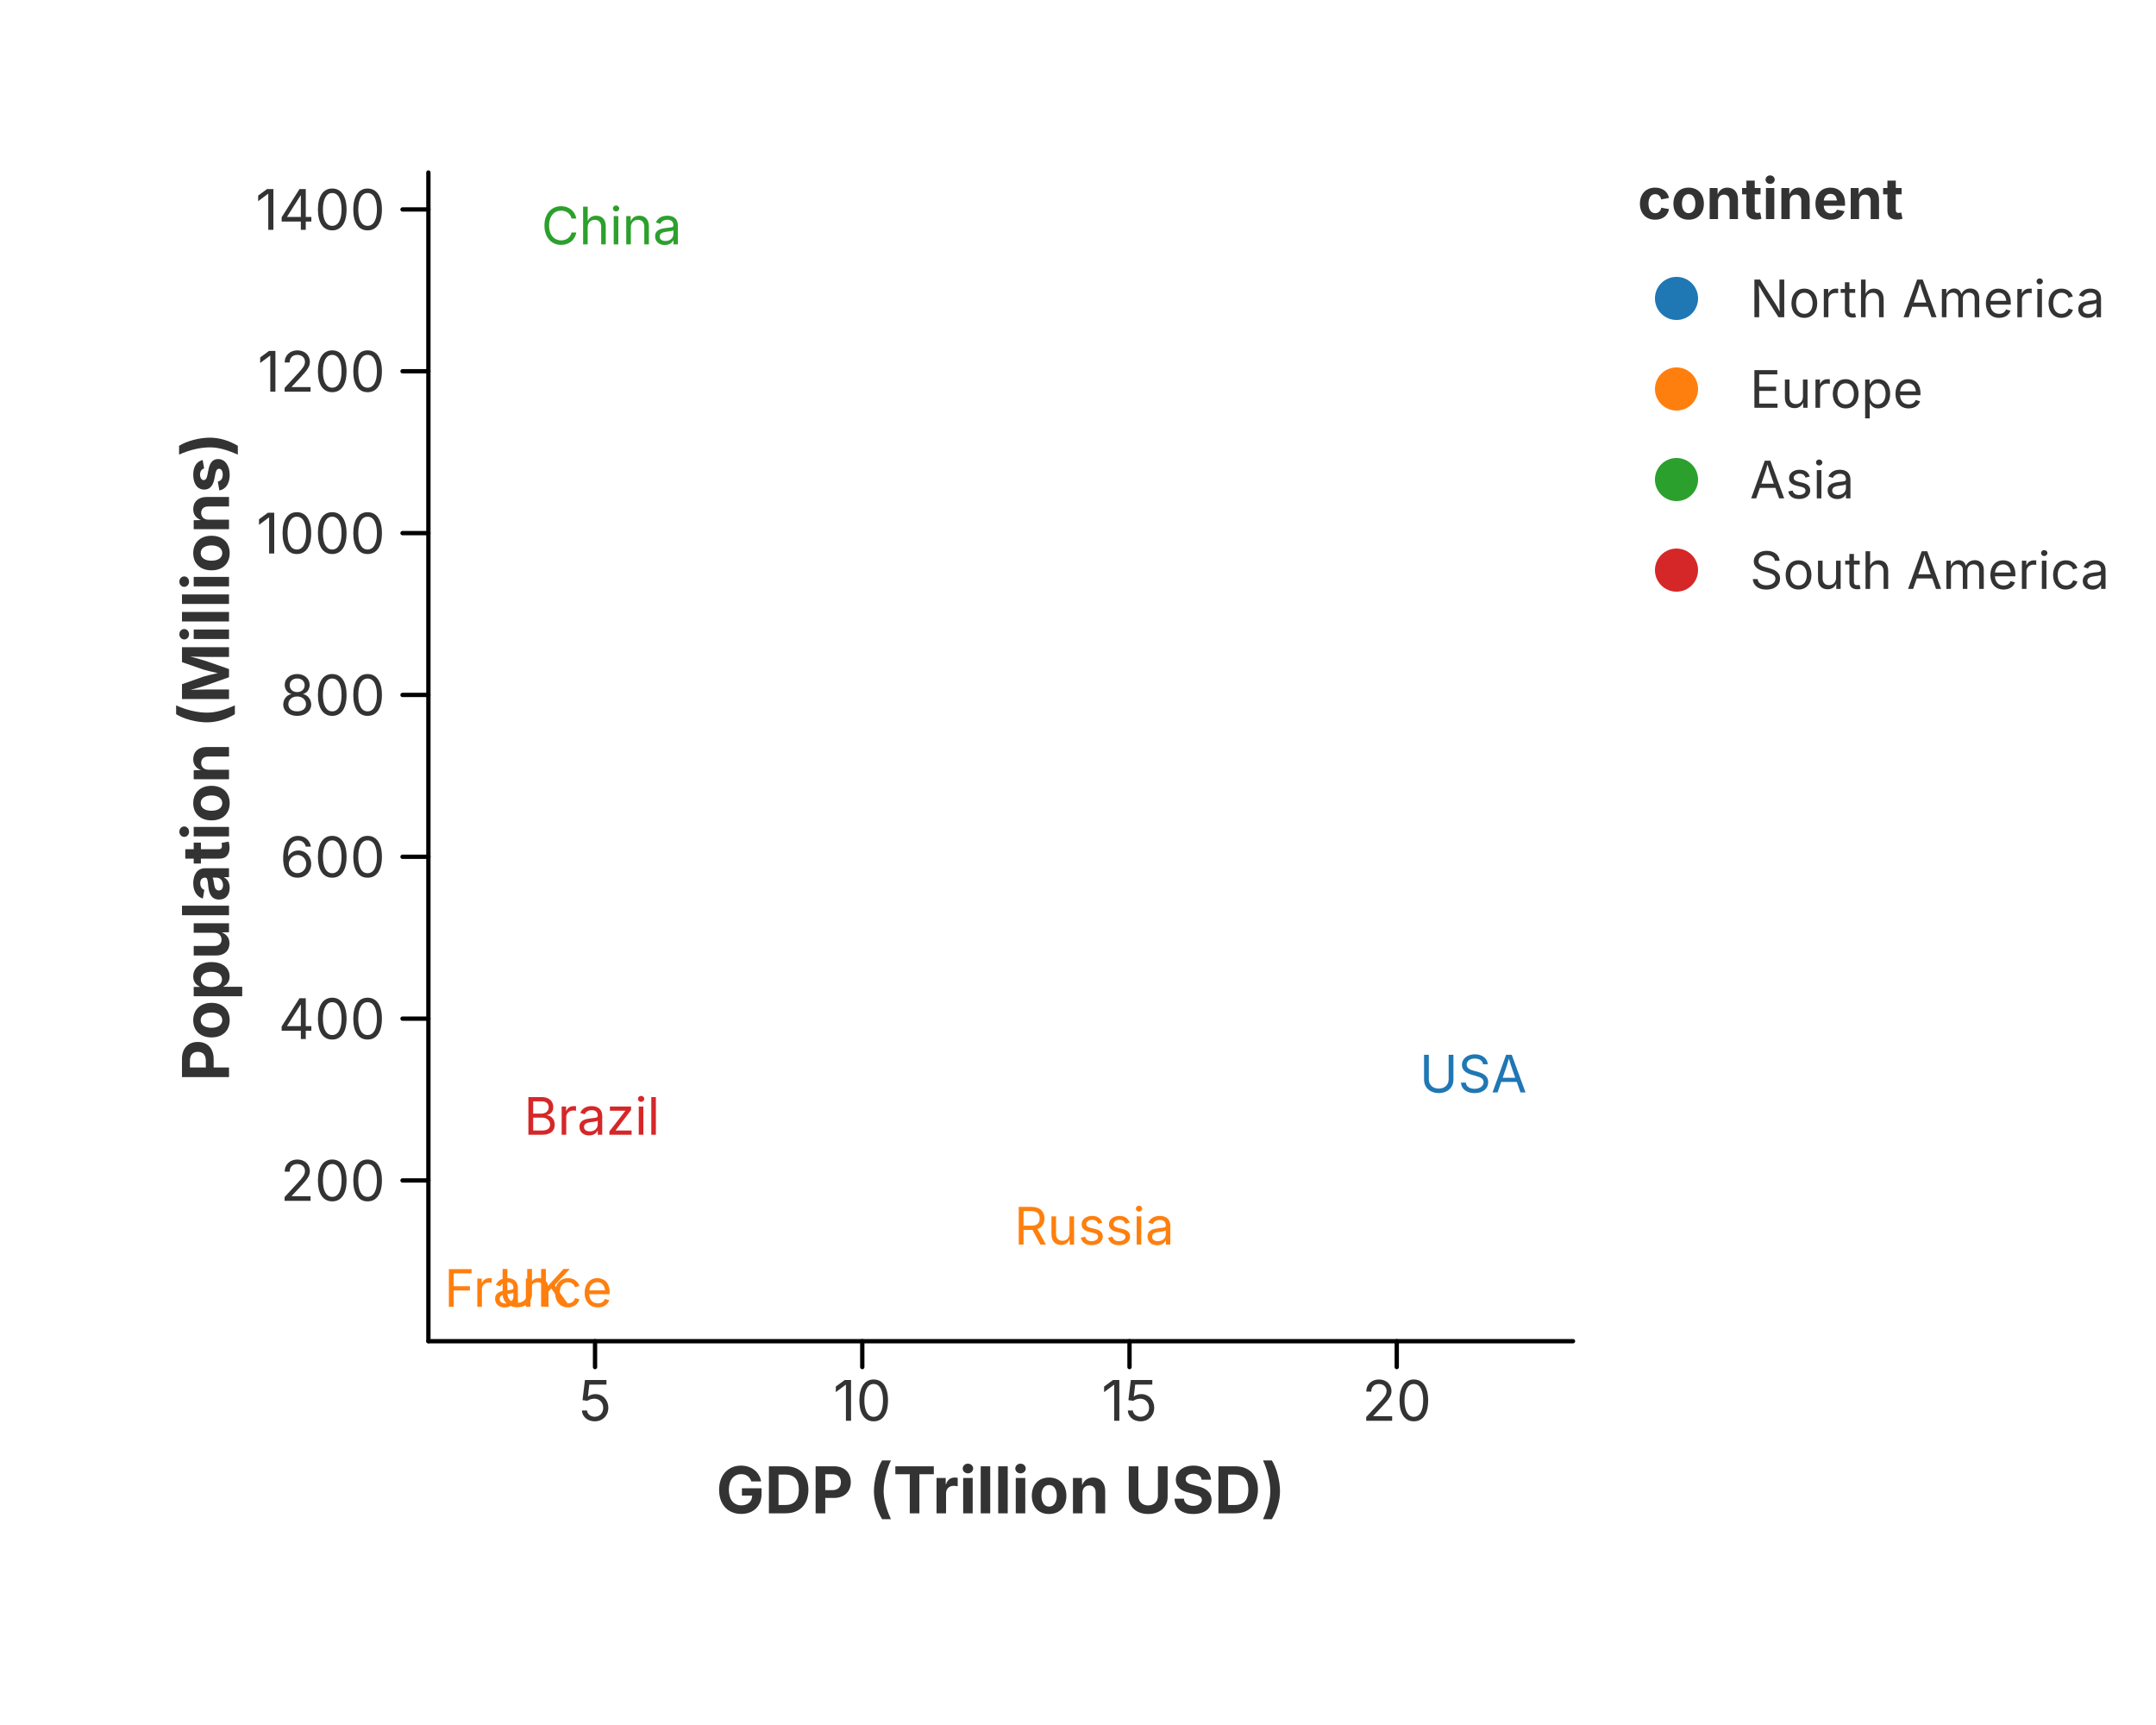
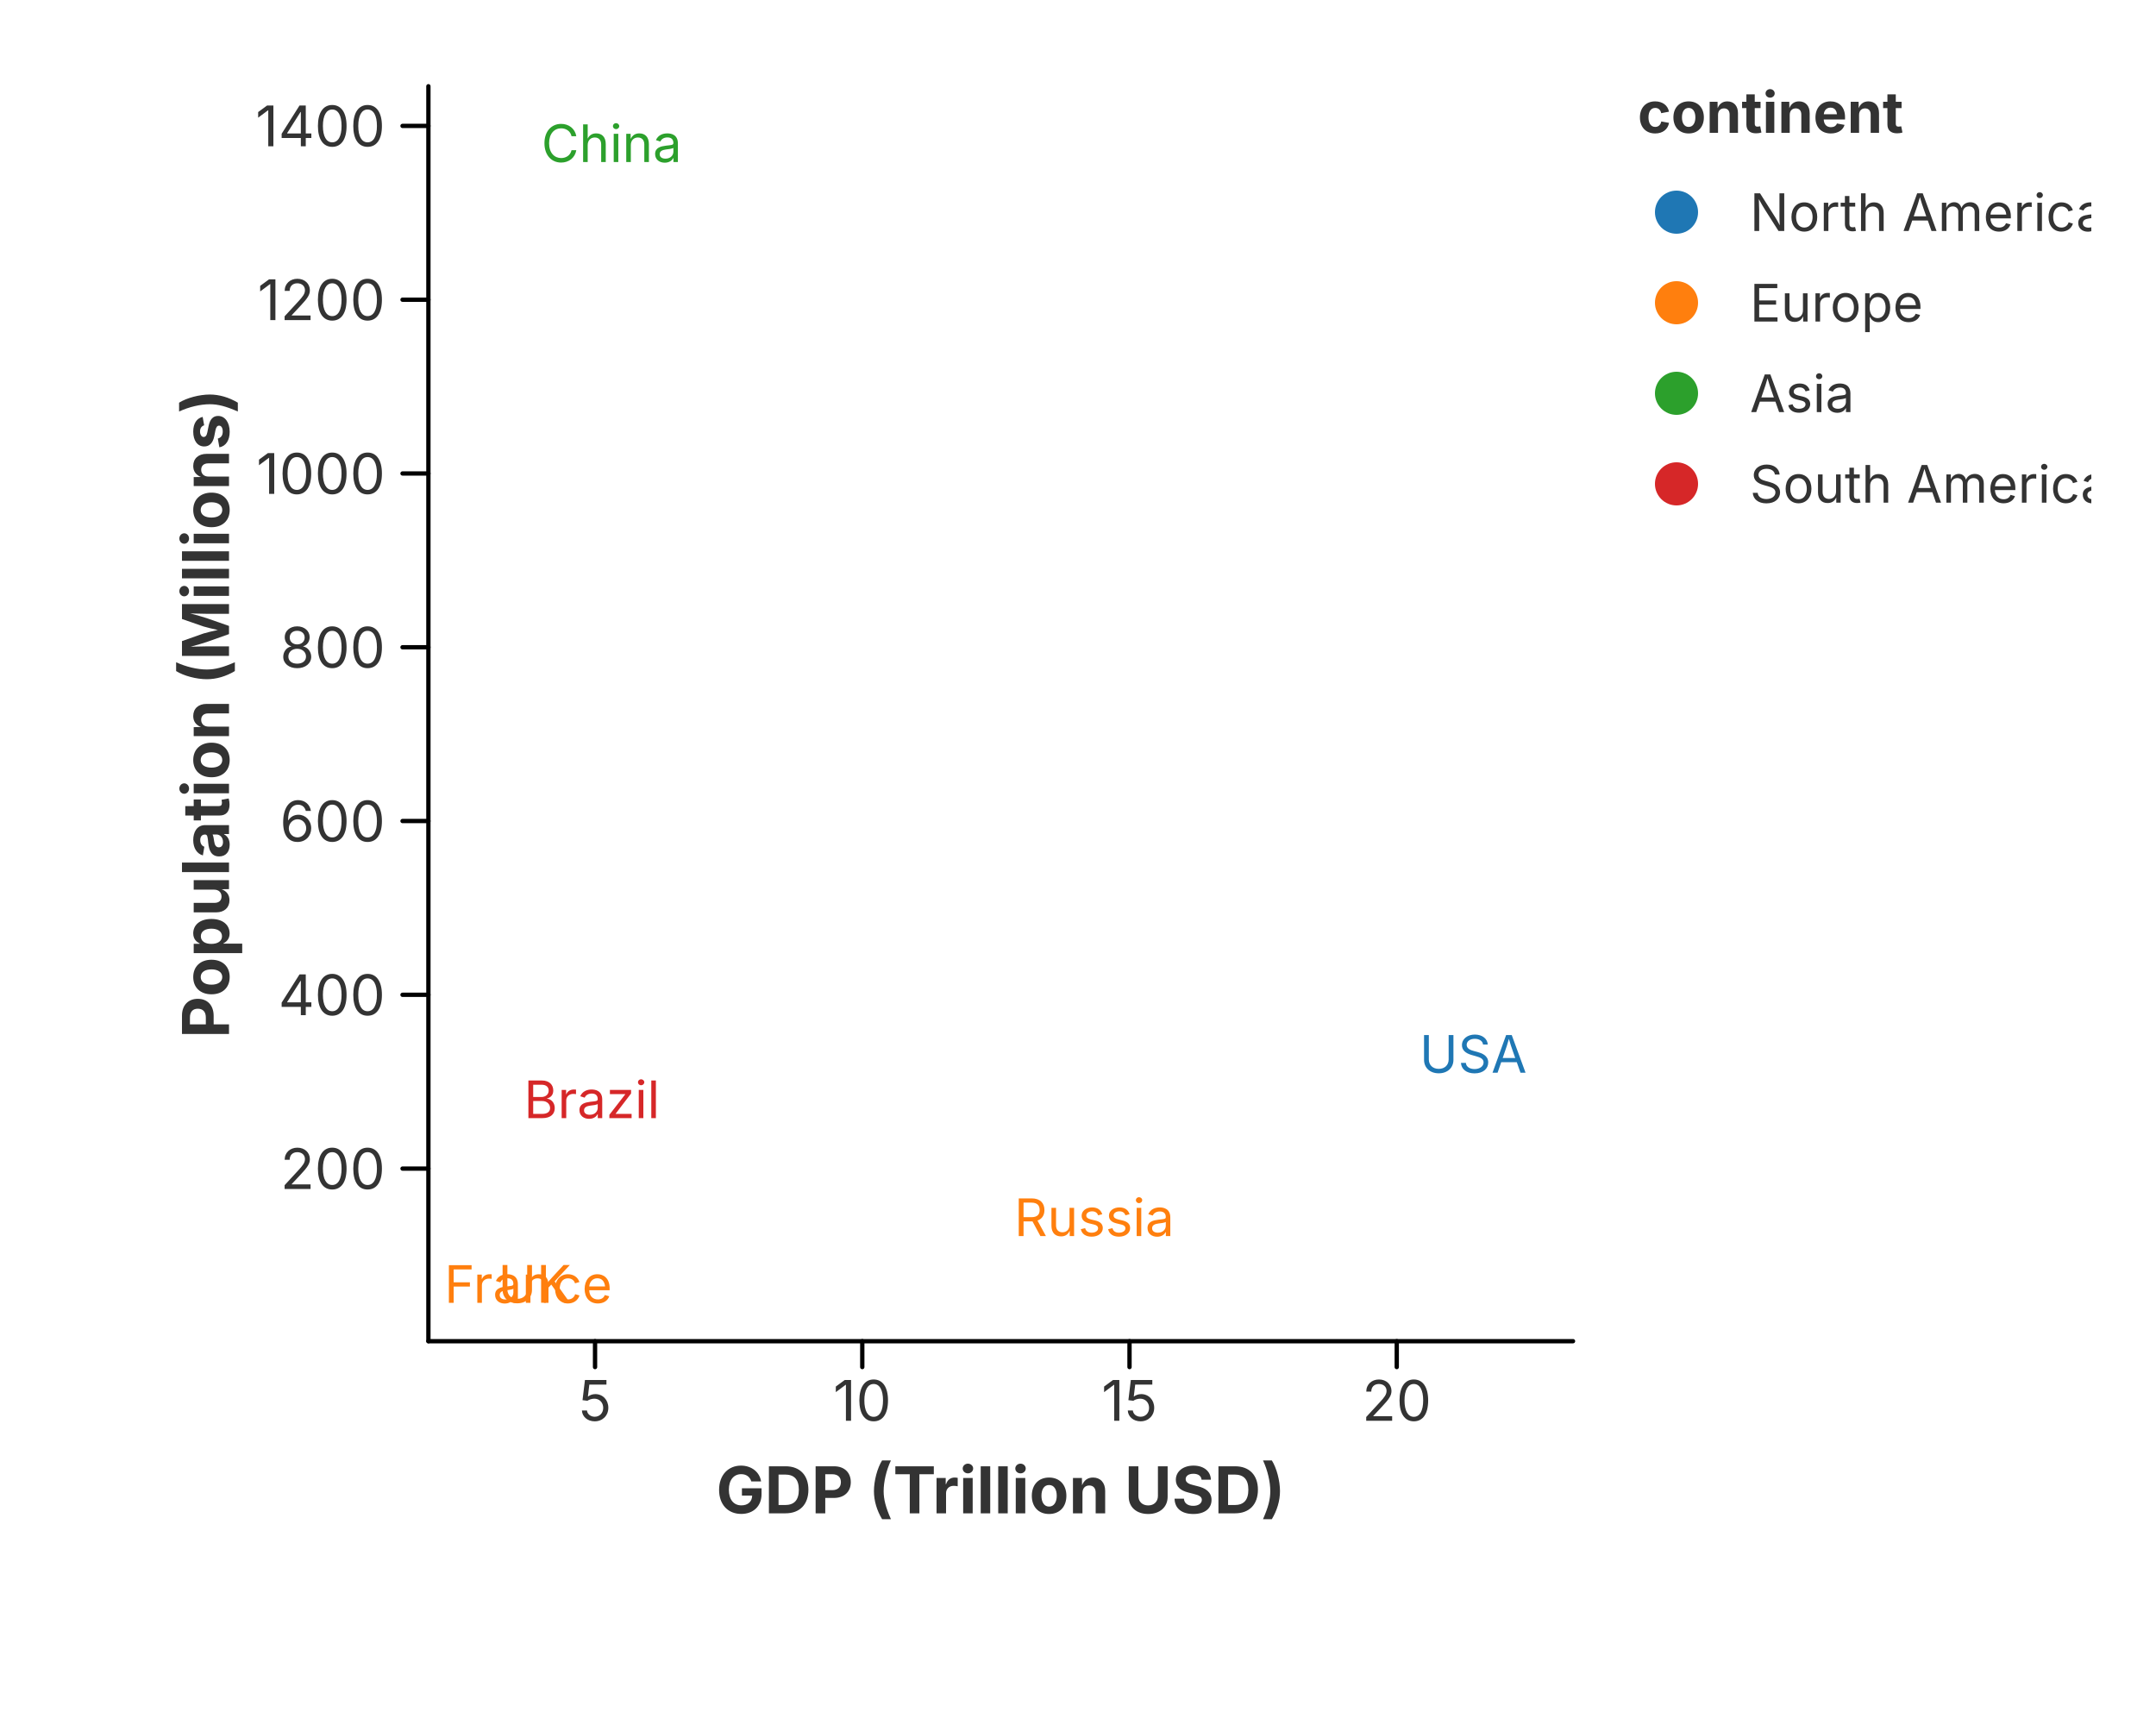
<svg xmlns="http://www.w3.org/2000/svg" width="500" height="400" viewBox="0 0 500 400">
  <rect x="0.000" y="0.000" width="500.000" height="400.000" fill="rgba(255,255,255,1.000)" stroke="none" stroke-width="0.000" fill-opacity="1.000" stroke-opacity="1.000" />
  <defs>
    <clipPath id="plot-clip-area-0">
-       <rect x="99.350" y="40.000" width="265.450" height="271.000" />
+       <rect x="99.350" y="20.000" width="265.450" height="291.000" />
    </clipPath>
  </defs>
  <g clip-path="url(#plot-clip-area-0)">
-     <text x="341.646" y="248.978" font-size="12.0" font-family="Inter, -apple-system, BlinkMacSystemFont, 'Segoe UI', Roboto, Helvetica, Arial, 'PingFang SC', 'Microsoft YaHei', Ubuntu, Cantarell, 'Noto Sans', sans-serif" fill="rgba(31,119,180,1.000)" fill-opacity="1.000" text-anchor="middle" font-weight="normal" dominant-baseline="middle" transform="rotate(0 341.646 248.978)">USA</text>
-     <text x="253.766" y="284.253" font-size="12.0" font-family="Inter, -apple-system, BlinkMacSystemFont, 'Segoe UI', Roboto, Helvetica, Arial, 'PingFang SC', 'Microsoft YaHei', Ubuntu, Cantarell, 'Noto Sans', sans-serif" fill="rgba(255,127,14,1.000)" fill-opacity="1.000" text-anchor="middle" font-weight="normal" dominant-baseline="middle" transform="rotate(0 253.766 284.253)">Russia</text>
-     <text x="141.840" y="52.318" font-size="12.0" font-family="Inter, -apple-system, BlinkMacSystemFont, 'Segoe UI', Roboto, Helvetica, Arial, 'PingFang SC', 'Microsoft YaHei', Ubuntu, Cantarell, 'Noto Sans', sans-serif" fill="rgba(44,160,44,1.000)" fill-opacity="1.000" text-anchor="middle" font-weight="normal" dominant-baseline="middle" transform="rotate(0 141.840 52.318)">China</text>
-     <text x="137.254" y="258.791" font-size="12.0" font-family="Inter, -apple-system, BlinkMacSystemFont, 'Segoe UI', Roboto, Helvetica, Arial, 'PingFang SC', 'Microsoft YaHei', Ubuntu, Cantarell, 'Noto Sans', sans-serif" fill="rgba(214,39,40,1.000)" fill-opacity="1.000" text-anchor="middle" font-weight="normal" dominant-baseline="middle" transform="rotate(0 137.254 258.791)">Brazil</text>
-     <text x="123.991" y="298.644" font-size="12.0" font-family="Inter, -apple-system, BlinkMacSystemFont, 'Segoe UI', Roboto, Helvetica, Arial, 'PingFang SC', 'Microsoft YaHei', Ubuntu, Cantarell, 'Noto Sans', sans-serif" fill="rgba(255,127,14,1.000)" fill-opacity="1.000" text-anchor="middle" font-weight="normal" dominant-baseline="middle" transform="rotate(0 123.991 298.644)">UK</text>
-     <text x="122.504" y="298.682" font-size="12.0" font-family="Inter, -apple-system, BlinkMacSystemFont, 'Segoe UI', Roboto, Helvetica, Arial, 'PingFang SC', 'Microsoft YaHei', Ubuntu, Cantarell, 'Noto Sans', sans-serif" fill="rgba(255,127,14,1.000)" fill-opacity="1.000" text-anchor="middle" font-weight="normal" dominant-baseline="middle" transform="rotate(0 122.504 298.682)">France</text>
+     <text x="341.646" y="244.400" font-size="12.0" font-family="Inter, -apple-system, BlinkMacSystemFont, 'Segoe UI', Roboto, Helvetica, Arial, 'PingFang SC', 'Microsoft YaHei', Ubuntu, Cantarell, 'Noto Sans', sans-serif" fill="rgba(31,119,180,1.000)" fill-opacity="1.000" text-anchor="middle" font-weight="normal" dominant-baseline="middle" transform="rotate(0 341.646 244.400)">USA</text>
+     <text x="253.766" y="282.279" font-size="12.0" font-family="Inter, -apple-system, BlinkMacSystemFont, 'Segoe UI', Roboto, Helvetica, Arial, 'PingFang SC', 'Microsoft YaHei', Ubuntu, Cantarell, 'Noto Sans', sans-serif" fill="rgba(255,127,14,1.000)" fill-opacity="1.000" text-anchor="middle" font-weight="normal" dominant-baseline="middle" transform="rotate(0 253.766 282.279)">Russia</text>
+     <text x="141.840" y="33.227" font-size="12.0" font-family="Inter, -apple-system, BlinkMacSystemFont, 'Segoe UI', Roboto, Helvetica, Arial, 'PingFang SC', 'Microsoft YaHei', Ubuntu, Cantarell, 'Noto Sans', sans-serif" fill="rgba(44,160,44,1.000)" fill-opacity="1.000" text-anchor="middle" font-weight="normal" dominant-baseline="middle" transform="rotate(0 141.840 33.227)">China</text>
+     <text x="137.254" y="254.938" font-size="12.0" font-family="Inter, -apple-system, BlinkMacSystemFont, 'Segoe UI', Roboto, Helvetica, Arial, 'PingFang SC', 'Microsoft YaHei', Ubuntu, Cantarell, 'Noto Sans', sans-serif" fill="rgba(214,39,40,1.000)" fill-opacity="1.000" text-anchor="middle" font-weight="normal" dominant-baseline="middle" transform="rotate(0 137.254 254.938)">Brazil</text>
+     <text x="123.991" y="297.732" font-size="12.0" font-family="Inter, -apple-system, BlinkMacSystemFont, 'Segoe UI', Roboto, Helvetica, Arial, 'PingFang SC', 'Microsoft YaHei', Ubuntu, Cantarell, 'Noto Sans', sans-serif" fill="rgba(255,127,14,1.000)" fill-opacity="1.000" text-anchor="middle" font-weight="normal" dominant-baseline="middle" transform="rotate(0 123.991 297.732)">UK</text>
+     <text x="122.504" y="297.773" font-size="12.0" font-family="Inter, -apple-system, BlinkMacSystemFont, 'Segoe UI', Roboto, Helvetica, Arial, 'PingFang SC', 'Microsoft YaHei', Ubuntu, Cantarell, 'Noto Sans', sans-serif" fill="rgba(255,127,14,1.000)" fill-opacity="1.000" text-anchor="middle" font-weight="normal" dominant-baseline="middle" transform="rotate(0 122.504 297.773)">France</text>
  </g>
  <path d="M 99.350 311.000 L 364.800 311.000" fill="none" stroke="rgba(0,0,0,1.000)" stroke-width="1.000" stroke-opacity="1.000" stroke-linejoin="round" stroke-linecap="round" />
  <path d="M 137.997 311.000 L 137.997 317.000" fill="none" stroke="rgba(0,0,0,1.000)" stroke-width="1.000" stroke-opacity="1.000" stroke-linejoin="round" stroke-linecap="round" />
  <text x="137.997" y="320.000" font-size="13.0" font-family="Inter, -apple-system, BlinkMacSystemFont, 'Segoe UI', Roboto, Helvetica, Arial, 'PingFang SC', 'Microsoft YaHei', Ubuntu, Cantarell, 'Noto Sans', sans-serif" fill="rgba(51,51,51,1.000)" fill-opacity="1.000" text-anchor="middle" font-weight="normal" dominant-baseline="hanging" transform="rotate(0 137.997 320.000)">5</text>
  <path d="M 199.972 311.000 L 199.972 317.000" fill="none" stroke="rgba(0,0,0,1.000)" stroke-width="1.000" stroke-opacity="1.000" stroke-linejoin="round" stroke-linecap="round" />
  <text x="199.972" y="320.000" font-size="13.0" font-family="Inter, -apple-system, BlinkMacSystemFont, 'Segoe UI', Roboto, Helvetica, Arial, 'PingFang SC', 'Microsoft YaHei', Ubuntu, Cantarell, 'Noto Sans', sans-serif" fill="rgba(51,51,51,1.000)" fill-opacity="1.000" text-anchor="middle" font-weight="normal" dominant-baseline="hanging" transform="rotate(0 199.972 320.000)">10</text>
  <path d="M 261.947 311.000 L 261.947 317.000" fill="none" stroke="rgba(0,0,0,1.000)" stroke-width="1.000" stroke-opacity="1.000" stroke-linejoin="round" stroke-linecap="round" />
  <text x="261.947" y="320.000" font-size="13.0" font-family="Inter, -apple-system, BlinkMacSystemFont, 'Segoe UI', Roboto, Helvetica, Arial, 'PingFang SC', 'Microsoft YaHei', Ubuntu, Cantarell, 'Noto Sans', sans-serif" fill="rgba(51,51,51,1.000)" fill-opacity="1.000" text-anchor="middle" font-weight="normal" dominant-baseline="hanging" transform="rotate(0 261.947 320.000)">15</text>
  <path d="M 323.921 311.000 L 323.921 317.000" fill="none" stroke="rgba(0,0,0,1.000)" stroke-width="1.000" stroke-opacity="1.000" stroke-linejoin="round" stroke-linecap="round" />
  <text x="323.921" y="320.000" font-size="13.0" font-family="Inter, -apple-system, BlinkMacSystemFont, 'Segoe UI', Roboto, Helvetica, Arial, 'PingFang SC', 'Microsoft YaHei', Ubuntu, Cantarell, 'Noto Sans', sans-serif" fill="rgba(51,51,51,1.000)" fill-opacity="1.000" text-anchor="middle" font-weight="normal" dominant-baseline="hanging" transform="rotate(0 323.921 320.000)">20</text>
  <text x="232.075" y="340.000" font-size="15.0" font-family="Inter, -apple-system, BlinkMacSystemFont, 'Segoe UI', Roboto, Helvetica, Arial, 'PingFang SC', 'Microsoft YaHei', Ubuntu, Cantarell, 'Noto Sans', sans-serif" fill="rgba(51,51,51,1.000)" fill-opacity="1.000" text-anchor="middle" font-weight="bold" dominant-baseline="hanging" transform="rotate(0 232.075 340.000)">GDP (Trillion USD)</text>
-   <path d="M 99.350 40.000 L 99.350 311.000" fill="none" stroke="rgba(0,0,0,1.000)" stroke-width="1.000" stroke-opacity="1.000" stroke-linejoin="round" stroke-linecap="round" />
-   <path d="M 99.350 273.726 L 93.350 273.726" fill="none" stroke="rgba(0,0,0,1.000)" stroke-width="1.000" stroke-opacity="1.000" stroke-linejoin="round" stroke-linecap="round" />
-   <text x="89.350" y="273.726" font-size="13.0" font-family="Inter, -apple-system, BlinkMacSystemFont, 'Segoe UI', Roboto, Helvetica, Arial, 'PingFang SC', 'Microsoft YaHei', Ubuntu, Cantarell, 'Noto Sans', sans-serif" fill="rgba(51,51,51,1.000)" fill-opacity="1.000" text-anchor="end" font-weight="normal" dominant-baseline="central" transform="rotate(0 89.350 273.726)">200</text>
-   <path d="M 99.350 236.200 L 93.350 236.200" fill="none" stroke="rgba(0,0,0,1.000)" stroke-width="1.000" stroke-opacity="1.000" stroke-linejoin="round" stroke-linecap="round" />
-   <text x="89.350" y="236.200" font-size="13.0" font-family="Inter, -apple-system, BlinkMacSystemFont, 'Segoe UI', Roboto, Helvetica, Arial, 'PingFang SC', 'Microsoft YaHei', Ubuntu, Cantarell, 'Noto Sans', sans-serif" fill="rgba(51,51,51,1.000)" fill-opacity="1.000" text-anchor="end" font-weight="normal" dominant-baseline="central" transform="rotate(0 89.350 236.200)">400</text>
-   <path d="M 99.350 198.673 L 93.350 198.673" fill="none" stroke="rgba(0,0,0,1.000)" stroke-width="1.000" stroke-opacity="1.000" stroke-linejoin="round" stroke-linecap="round" />
-   <text x="89.350" y="198.673" font-size="13.0" font-family="Inter, -apple-system, BlinkMacSystemFont, 'Segoe UI', Roboto, Helvetica, Arial, 'PingFang SC', 'Microsoft YaHei', Ubuntu, Cantarell, 'Noto Sans', sans-serif" fill="rgba(51,51,51,1.000)" fill-opacity="1.000" text-anchor="end" font-weight="normal" dominant-baseline="central" transform="rotate(0 89.350 198.673)">600</text>
-   <path d="M 99.350 161.146 L 93.350 161.146" fill="none" stroke="rgba(0,0,0,1.000)" stroke-width="1.000" stroke-opacity="1.000" stroke-linejoin="round" stroke-linecap="round" />
-   <text x="89.350" y="161.146" font-size="13.0" font-family="Inter, -apple-system, BlinkMacSystemFont, 'Segoe UI', Roboto, Helvetica, Arial, 'PingFang SC', 'Microsoft YaHei', Ubuntu, Cantarell, 'Noto Sans', sans-serif" fill="rgba(51,51,51,1.000)" fill-opacity="1.000" text-anchor="end" font-weight="normal" dominant-baseline="central" transform="rotate(0 89.350 161.146)">800</text>
-   <path d="M 99.350 123.619 L 93.350 123.619" fill="none" stroke="rgba(0,0,0,1.000)" stroke-width="1.000" stroke-opacity="1.000" stroke-linejoin="round" stroke-linecap="round" />
-   <text x="89.350" y="123.619" font-size="13.0" font-family="Inter, -apple-system, BlinkMacSystemFont, 'Segoe UI', Roboto, Helvetica, Arial, 'PingFang SC', 'Microsoft YaHei', Ubuntu, Cantarell, 'Noto Sans', sans-serif" fill="rgba(51,51,51,1.000)" fill-opacity="1.000" text-anchor="end" font-weight="normal" dominant-baseline="central" transform="rotate(0 89.350 123.619)">1000</text>
-   <path d="M 99.350 86.092 L 93.350 86.092" fill="none" stroke="rgba(0,0,0,1.000)" stroke-width="1.000" stroke-opacity="1.000" stroke-linejoin="round" stroke-linecap="round" />
-   <text x="89.350" y="86.092" font-size="13.0" font-family="Inter, -apple-system, BlinkMacSystemFont, 'Segoe UI', Roboto, Helvetica, Arial, 'PingFang SC', 'Microsoft YaHei', Ubuntu, Cantarell, 'Noto Sans', sans-serif" fill="rgba(51,51,51,1.000)" fill-opacity="1.000" text-anchor="end" font-weight="normal" dominant-baseline="central" transform="rotate(0 89.350 86.092)">1200</text>
-   <path d="M 99.350 48.565 L 93.350 48.565" fill="none" stroke="rgba(0,0,0,1.000)" stroke-width="1.000" stroke-opacity="1.000" stroke-linejoin="round" stroke-linecap="round" />
-   <text x="89.350" y="48.565" font-size="13.0" font-family="Inter, -apple-system, BlinkMacSystemFont, 'Segoe UI', Roboto, Helvetica, Arial, 'PingFang SC', 'Microsoft YaHei', Ubuntu, Cantarell, 'Noto Sans', sans-serif" fill="rgba(51,51,51,1.000)" fill-opacity="1.000" text-anchor="end" font-weight="normal" dominant-baseline="central" transform="rotate(0 89.350 48.565)">1400</text>
-   <text x="47.500" y="175.500" font-size="15.0" font-family="Inter, -apple-system, BlinkMacSystemFont, 'Segoe UI', Roboto, Helvetica, Arial, 'PingFang SC', 'Microsoft YaHei', Ubuntu, Cantarell, 'Noto Sans', sans-serif" fill="rgba(51,51,51,1.000)" fill-opacity="1.000" text-anchor="middle" font-weight="bold" dominant-baseline="middle" transform="rotate(-90 47.500 175.500)">Population (Millions)</text>
+   <path d="M 99.350 20.000 L 99.350 311.000" fill="none" stroke="rgba(0,0,0,1.000)" stroke-width="1.000" stroke-opacity="1.000" stroke-linejoin="round" stroke-linecap="round" />
+   <path d="M 99.350 270.976 L 93.350 270.976" fill="none" stroke="rgba(0,0,0,1.000)" stroke-width="1.000" stroke-opacity="1.000" stroke-linejoin="round" stroke-linecap="round" />
+   <text x="89.350" y="270.976" font-size="13.0" font-family="Inter, -apple-system, BlinkMacSystemFont, 'Segoe UI', Roboto, Helvetica, Arial, 'PingFang SC', 'Microsoft YaHei', Ubuntu, Cantarell, 'Noto Sans', sans-serif" fill="rgba(51,51,51,1.000)" fill-opacity="1.000" text-anchor="end" font-weight="normal" dominant-baseline="central" transform="rotate(0 89.350 270.976)">200</text>
+   <path d="M 99.350 230.679 L 93.350 230.679" fill="none" stroke="rgba(0,0,0,1.000)" stroke-width="1.000" stroke-opacity="1.000" stroke-linejoin="round" stroke-linecap="round" />
+   <text x="89.350" y="230.679" font-size="13.0" font-family="Inter, -apple-system, BlinkMacSystemFont, 'Segoe UI', Roboto, Helvetica, Arial, 'PingFang SC', 'Microsoft YaHei', Ubuntu, Cantarell, 'Noto Sans', sans-serif" fill="rgba(51,51,51,1.000)" fill-opacity="1.000" text-anchor="end" font-weight="normal" dominant-baseline="central" transform="rotate(0 89.350 230.679)">400</text>
+   <path d="M 99.350 190.383 L 93.350 190.383" fill="none" stroke="rgba(0,0,0,1.000)" stroke-width="1.000" stroke-opacity="1.000" stroke-linejoin="round" stroke-linecap="round" />
+   <text x="89.350" y="190.383" font-size="13.0" font-family="Inter, -apple-system, BlinkMacSystemFont, 'Segoe UI', Roboto, Helvetica, Arial, 'PingFang SC', 'Microsoft YaHei', Ubuntu, Cantarell, 'Noto Sans', sans-serif" fill="rgba(51,51,51,1.000)" fill-opacity="1.000" text-anchor="end" font-weight="normal" dominant-baseline="central" transform="rotate(0 89.350 190.383)">600</text>
+   <path d="M 99.350 150.087 L 93.350 150.087" fill="none" stroke="rgba(0,0,0,1.000)" stroke-width="1.000" stroke-opacity="1.000" stroke-linejoin="round" stroke-linecap="round" />
+   <text x="89.350" y="150.087" font-size="13.0" font-family="Inter, -apple-system, BlinkMacSystemFont, 'Segoe UI', Roboto, Helvetica, Arial, 'PingFang SC', 'Microsoft YaHei', Ubuntu, Cantarell, 'Noto Sans', sans-serif" fill="rgba(51,51,51,1.000)" fill-opacity="1.000" text-anchor="end" font-weight="normal" dominant-baseline="central" transform="rotate(0 89.350 150.087)">800</text>
+   <path d="M 99.350 109.790 L 93.350 109.790" fill="none" stroke="rgba(0,0,0,1.000)" stroke-width="1.000" stroke-opacity="1.000" stroke-linejoin="round" stroke-linecap="round" />
+   <text x="89.350" y="109.790" font-size="13.0" font-family="Inter, -apple-system, BlinkMacSystemFont, 'Segoe UI', Roboto, Helvetica, Arial, 'PingFang SC', 'Microsoft YaHei', Ubuntu, Cantarell, 'Noto Sans', sans-serif" fill="rgba(51,51,51,1.000)" fill-opacity="1.000" text-anchor="end" font-weight="normal" dominant-baseline="central" transform="rotate(0 89.350 109.790)">1000</text>
+   <path d="M 99.350 69.494 L 93.350 69.494" fill="none" stroke="rgba(0,0,0,1.000)" stroke-width="1.000" stroke-opacity="1.000" stroke-linejoin="round" stroke-linecap="round" />
+   <text x="89.350" y="69.494" font-size="13.0" font-family="Inter, -apple-system, BlinkMacSystemFont, 'Segoe UI', Roboto, Helvetica, Arial, 'PingFang SC', 'Microsoft YaHei', Ubuntu, Cantarell, 'Noto Sans', sans-serif" fill="rgba(51,51,51,1.000)" fill-opacity="1.000" text-anchor="end" font-weight="normal" dominant-baseline="central" transform="rotate(0 89.350 69.494)">1200</text>
+   <path d="M 99.350 29.198 L 93.350 29.198" fill="none" stroke="rgba(0,0,0,1.000)" stroke-width="1.000" stroke-opacity="1.000" stroke-linejoin="round" stroke-linecap="round" />
+   <text x="89.350" y="29.198" font-size="13.0" font-family="Inter, -apple-system, BlinkMacSystemFont, 'Segoe UI', Roboto, Helvetica, Arial, 'PingFang SC', 'Microsoft YaHei', Ubuntu, Cantarell, 'Noto Sans', sans-serif" fill="rgba(51,51,51,1.000)" fill-opacity="1.000" text-anchor="end" font-weight="normal" dominant-baseline="central" transform="rotate(0 89.350 29.198)">1400</text>
+   <text x="47.500" y="165.500" font-size="15.0" font-family="Inter, -apple-system, BlinkMacSystemFont, 'Segoe UI', Roboto, Helvetica, Arial, 'PingFang SC', 'Microsoft YaHei', Ubuntu, Cantarell, 'Noto Sans', sans-serif" fill="rgba(51,51,51,1.000)" fill-opacity="1.000" text-anchor="middle" font-weight="bold" dominant-baseline="middle" transform="rotate(-90 47.500 165.500)">Population (Millions)</text>
  <defs>
    <clipPath id="plot-clip-area-1">
-       <rect x="364.800" y="0.000" width="135.200" height="400.000" />
+       <rect x="379.800" y="20.000" width="105.200" height="291.000" />
    </clipPath>
  </defs>
  <g clip-path="url(#plot-clip-area-1)">
-     <text x="379.800" y="46.000" font-size="13.2" font-family="Inter, -apple-system, BlinkMacSystemFont, 'Segoe UI', Roboto, Helvetica, Arial, 'PingFang SC', 'Microsoft YaHei', Ubuntu, Cantarell, 'Noto Sans', sans-serif" fill="rgba(51,51,51,1.000)" fill-opacity="1.000" text-anchor="start" font-weight="bold" dominant-baseline="central" transform="rotate(0 379.800 46.000)">continent</text>
-     <circle cx="388.800" cy="69.200" r="5.000" fill="rgba(31,119,180,1.000)" stroke="none" stroke-width="0.000" fill-opacity="1.000" stroke-opacity="1.000" />
-     <text x="405.800" y="69.200" font-size="12.0" font-family="Inter, -apple-system, BlinkMacSystemFont, 'Segoe UI', Roboto, Helvetica, Arial, 'PingFang SC', 'Microsoft YaHei', Ubuntu, Cantarell, 'Noto Sans', sans-serif" fill="rgba(51,51,51,1.000)" fill-opacity="1.000" text-anchor="start" font-weight="normal" dominant-baseline="central" transform="rotate(0 405.800 69.200)">North America</text>
-     <circle cx="388.800" cy="90.200" r="5.000" fill="rgba(255,127,14,1.000)" stroke="none" stroke-width="0.000" fill-opacity="1.000" stroke-opacity="1.000" />
-     <text x="405.800" y="90.200" font-size="12.0" font-family="Inter, -apple-system, BlinkMacSystemFont, 'Segoe UI', Roboto, Helvetica, Arial, 'PingFang SC', 'Microsoft YaHei', Ubuntu, Cantarell, 'Noto Sans', sans-serif" fill="rgba(51,51,51,1.000)" fill-opacity="1.000" text-anchor="start" font-weight="normal" dominant-baseline="central" transform="rotate(0 405.800 90.200)">Europe</text>
-     <circle cx="388.800" cy="111.200" r="5.000" fill="rgba(44,160,44,1.000)" stroke="none" stroke-width="0.000" fill-opacity="1.000" stroke-opacity="1.000" />
-     <text x="405.800" y="111.200" font-size="12.0" font-family="Inter, -apple-system, BlinkMacSystemFont, 'Segoe UI', Roboto, Helvetica, Arial, 'PingFang SC', 'Microsoft YaHei', Ubuntu, Cantarell, 'Noto Sans', sans-serif" fill="rgba(51,51,51,1.000)" fill-opacity="1.000" text-anchor="start" font-weight="normal" dominant-baseline="central" transform="rotate(0 405.800 111.200)">Asia</text>
-     <circle cx="388.800" cy="132.200" r="5.000" fill="rgba(214,39,40,1.000)" stroke="none" stroke-width="0.000" fill-opacity="1.000" stroke-opacity="1.000" />
-     <text x="405.800" y="132.200" font-size="12.0" font-family="Inter, -apple-system, BlinkMacSystemFont, 'Segoe UI', Roboto, Helvetica, Arial, 'PingFang SC', 'Microsoft YaHei', Ubuntu, Cantarell, 'Noto Sans', sans-serif" fill="rgba(51,51,51,1.000)" fill-opacity="1.000" text-anchor="start" font-weight="normal" dominant-baseline="central" transform="rotate(0 405.800 132.200)">South America</text>
+     <text x="379.800" y="26.000" font-size="13.2" font-family="Inter, -apple-system, BlinkMacSystemFont, 'Segoe UI', Roboto, Helvetica, Arial, 'PingFang SC', 'Microsoft YaHei', Ubuntu, Cantarell, 'Noto Sans', sans-serif" fill="rgba(51,51,51,1.000)" fill-opacity="1.000" text-anchor="start" font-weight="bold" dominant-baseline="central" transform="rotate(0 379.800 26.000)">continent</text>
+     <circle cx="388.800" cy="49.200" r="5.000" fill="rgba(31,119,180,1.000)" stroke="none" stroke-width="0.000" fill-opacity="1.000" stroke-opacity="1.000" />
+     <text x="405.800" y="49.200" font-size="12.0" font-family="Inter, -apple-system, BlinkMacSystemFont, 'Segoe UI', Roboto, Helvetica, Arial, 'PingFang SC', 'Microsoft YaHei', Ubuntu, Cantarell, 'Noto Sans', sans-serif" fill="rgba(51,51,51,1.000)" fill-opacity="1.000" text-anchor="start" font-weight="normal" dominant-baseline="central" transform="rotate(0 405.800 49.200)">North America</text>
+     <circle cx="388.800" cy="70.200" r="5.000" fill="rgba(255,127,14,1.000)" stroke="none" stroke-width="0.000" fill-opacity="1.000" stroke-opacity="1.000" />
+     <text x="405.800" y="70.200" font-size="12.0" font-family="Inter, -apple-system, BlinkMacSystemFont, 'Segoe UI', Roboto, Helvetica, Arial, 'PingFang SC', 'Microsoft YaHei', Ubuntu, Cantarell, 'Noto Sans', sans-serif" fill="rgba(51,51,51,1.000)" fill-opacity="1.000" text-anchor="start" font-weight="normal" dominant-baseline="central" transform="rotate(0 405.800 70.200)">Europe</text>
+     <circle cx="388.800" cy="91.200" r="5.000" fill="rgba(44,160,44,1.000)" stroke="none" stroke-width="0.000" fill-opacity="1.000" stroke-opacity="1.000" />
+     <text x="405.800" y="91.200" font-size="12.0" font-family="Inter, -apple-system, BlinkMacSystemFont, 'Segoe UI', Roboto, Helvetica, Arial, 'PingFang SC', 'Microsoft YaHei', Ubuntu, Cantarell, 'Noto Sans', sans-serif" fill="rgba(51,51,51,1.000)" fill-opacity="1.000" text-anchor="start" font-weight="normal" dominant-baseline="central" transform="rotate(0 405.800 91.200)">Asia</text>
+     <circle cx="388.800" cy="112.200" r="5.000" fill="rgba(214,39,40,1.000)" stroke="none" stroke-width="0.000" fill-opacity="1.000" stroke-opacity="1.000" />
+     <text x="405.800" y="112.200" font-size="12.0" font-family="Inter, -apple-system, BlinkMacSystemFont, 'Segoe UI', Roboto, Helvetica, Arial, 'PingFang SC', 'Microsoft YaHei', Ubuntu, Cantarell, 'Noto Sans', sans-serif" fill="rgba(51,51,51,1.000)" fill-opacity="1.000" text-anchor="start" font-weight="normal" dominant-baseline="central" transform="rotate(0 405.800 112.200)">South America</text>
  </g>
</svg>
